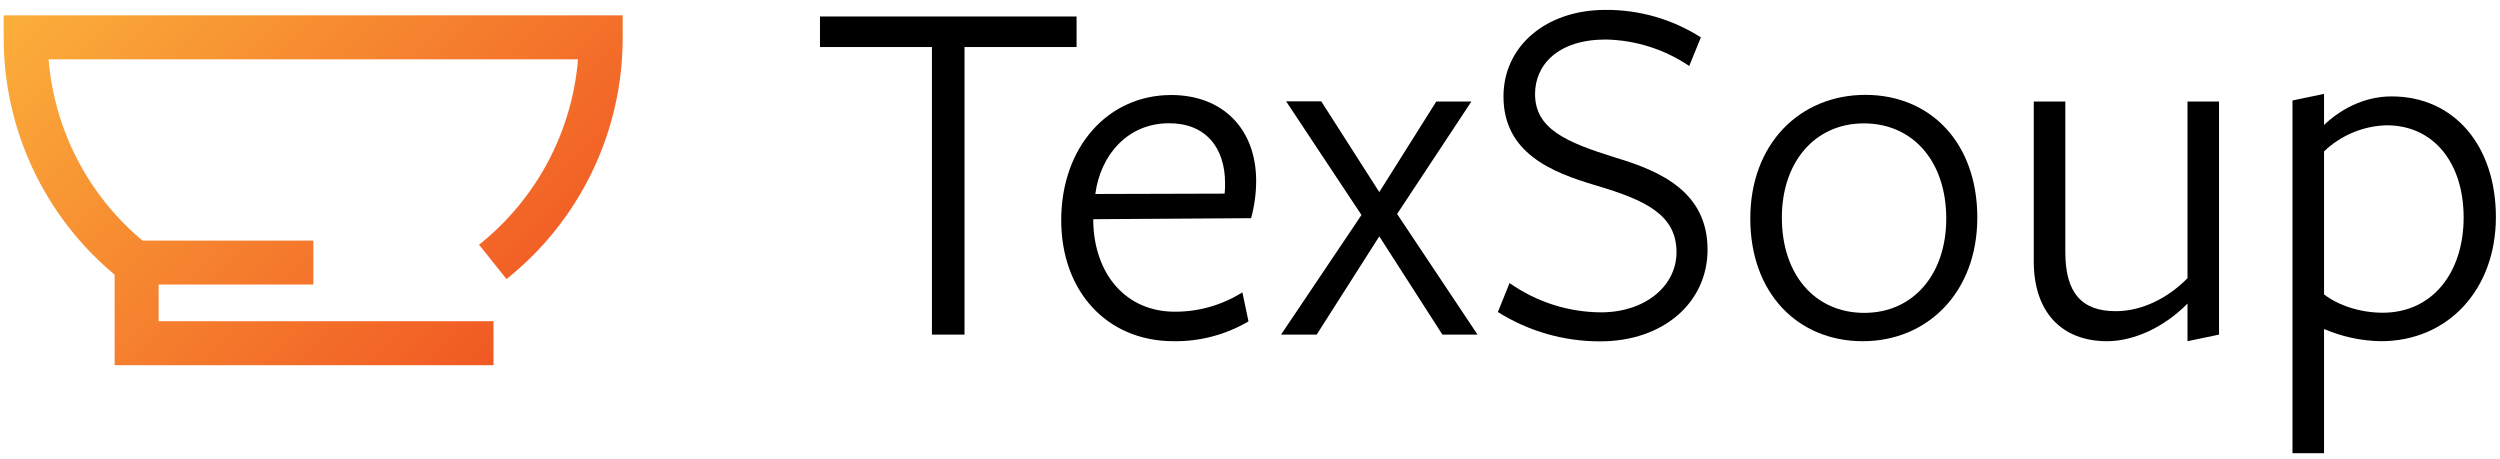
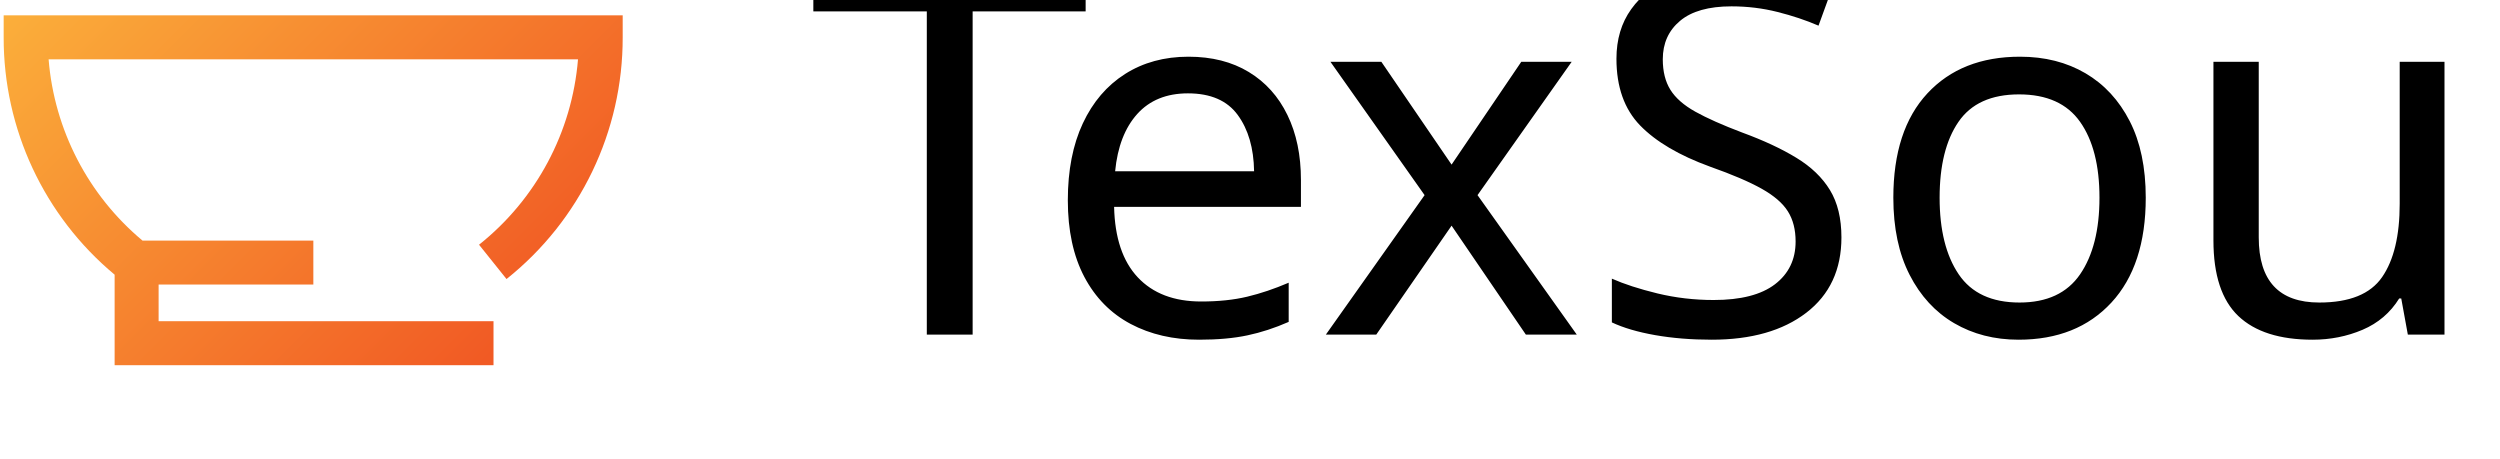
<svg xmlns="http://www.w3.org/2000/svg" id="Layer_2" data-name="Layer 2" viewBox="0 0 682 125">
  <defs>
-     <style>.cls-1{isolation:isolate;}.cls-2{fill:url(#linear-gradient);}</style>
+     <style>.cls-1{isolation:isolate;font-size:138.84px;font-family:FreightSansProBook-Regular, FreightSans Pro;}.cls-2{letter-spacing:-0.09em;}.cls-3{fill:url(#linear-gradient);}</style>
    <linearGradient id="linear-gradient" x1="139.85" y1="91.16" x2="25.32" y2="-23.37" gradientUnits="userSpaceOnUse">
      <stop offset="0" stop-color="#f15a24" />
      <stop offset="1" stop-color="#fbb03b" />
    </linearGradient>
  </defs>
-   <g class="cls-1">
-     <path d="M263.12,12.83V91.28h-8.89V12.83H223.69V4.5h70v8.33Z" />
-     <path d="M298.24,60.46c.28,14.3,8.89,24.57,22.22,24.57a34.28,34.28,0,0,0,18.46-5.28l1.67,7.92a39.09,39.09,0,0,1-20.41,5.41c-18.33,0-30.68-13.74-30.68-33,0-20,12.77-34.16,30-34.16,14,0,23.18,9.17,23.18,23.47a38.93,38.93,0,0,1-1.38,10.13l-43.05.28Zm35.83-7.64A19.83,19.83,0,0,0,334.2,50c0-9.72-5.27-16.38-15.27-16.38-11.38,0-18.74,8.75-20.13,19.3Z" />
-     <path d="M393.49,91.28l-17.22-26.8-17.08,26.8h-9.72l21.94-32.63-20.55-31h9.58L376.27,52.4l15.55-24.71h9.58L381.13,58.37l21.94,32.91Z" />
-     <path d="M457.35,68.79c0-10.14-8.33-14.17-21.93-18.19C423.2,47,410.15,41.71,410.15,26.3c0-13.74,11.66-23.6,27.77-23.6A47.64,47.64,0,0,1,464,10.2L460.82,18a42.09,42.09,0,0,0-22.77-7.22c-13.05,0-19.29,6.94-19.29,14.86,0,9.58,8.6,13.19,21.93,17.35,12.5,3.75,25.13,9.44,25.13,25.13,0,14.3-11.94,25-29.29,25a52.14,52.14,0,0,1-27.91-8l3.19-7.91a43.64,43.64,0,0,0,25,8C448.88,85.17,457.35,78,457.35,68.79Z" />
-     <path d="M508.17,93.08c-17.64,0-30.69-13-30.69-33.46s13.61-33.74,31.38-33.74,30.55,13.06,30.55,33.47S525.8,93.08,508.17,93.08Zm.28-59.42c-13.47,0-22.36,10.69-22.36,25.69,0,15.55,9,26,22.49,26s22.36-10.69,22.36-25.69C530.94,44.07,521.91,33.66,508.45,33.66Z" />
-     <path d="M563.42,27.69v41.1c0,11.1,4.45,16.1,13.75,16.1,7.36,0,14.44-3.75,19.58-9V27.69h8.6V91.28l-8.6,1.8V82.81c-6.53,6.66-14.86,10.27-21.94,10.27-12.36,0-20-7.91-20-21.79V27.69Z" />
-     <path d="M652.42,26.3c17.22,0,28.46,13.61,28.46,32.91,0,19.71-13,33.87-31.38,33.87A40.84,40.84,0,0,1,634,89.75v33.88h-8.61V27.41l8.61-1.8v8.47C638.26,30.05,644.65,26.3,652.42,26.3ZM634,80.31c3.88,3,9.85,5,16,5,13.61,0,22.08-11,22.08-26,0-14.72-8.06-25.13-21-25.13A25.63,25.63,0,0,0,634,41.3Z" />
-   </g>
-   <path class="cls-2" d="M1,4.18v6A84,84,0,0,0,31.27,74.93v24.7H134.63v-12H43.27v-10H85.48v-12H38.87A72,72,0,0,1,13.26,16.18H157.68a72.13,72.13,0,0,1-27,50.58l7.5,9.36a84.06,84.06,0,0,0,31.69-65.94v-6Z" />
+   <text class="cls-1" transform="translate(220.49 91.28)">
+     <tspan class="cls-2">T</tspan>
+     <tspan x="63.17" y="0">exSoup</tspan>
+   </text>
+   <path class="cls-3" d="M1,4.18v6A84,84,0,0,0,31.27,74.93v24.7H134.63v-12H43.27v-10H85.48v-12H38.87A72,72,0,0,1,13.26,16.18H157.68a72.13,72.13,0,0,1-27,50.58l7.5,9.36a84.06,84.06,0,0,0,31.69-65.94v-6Z" />
</svg>
